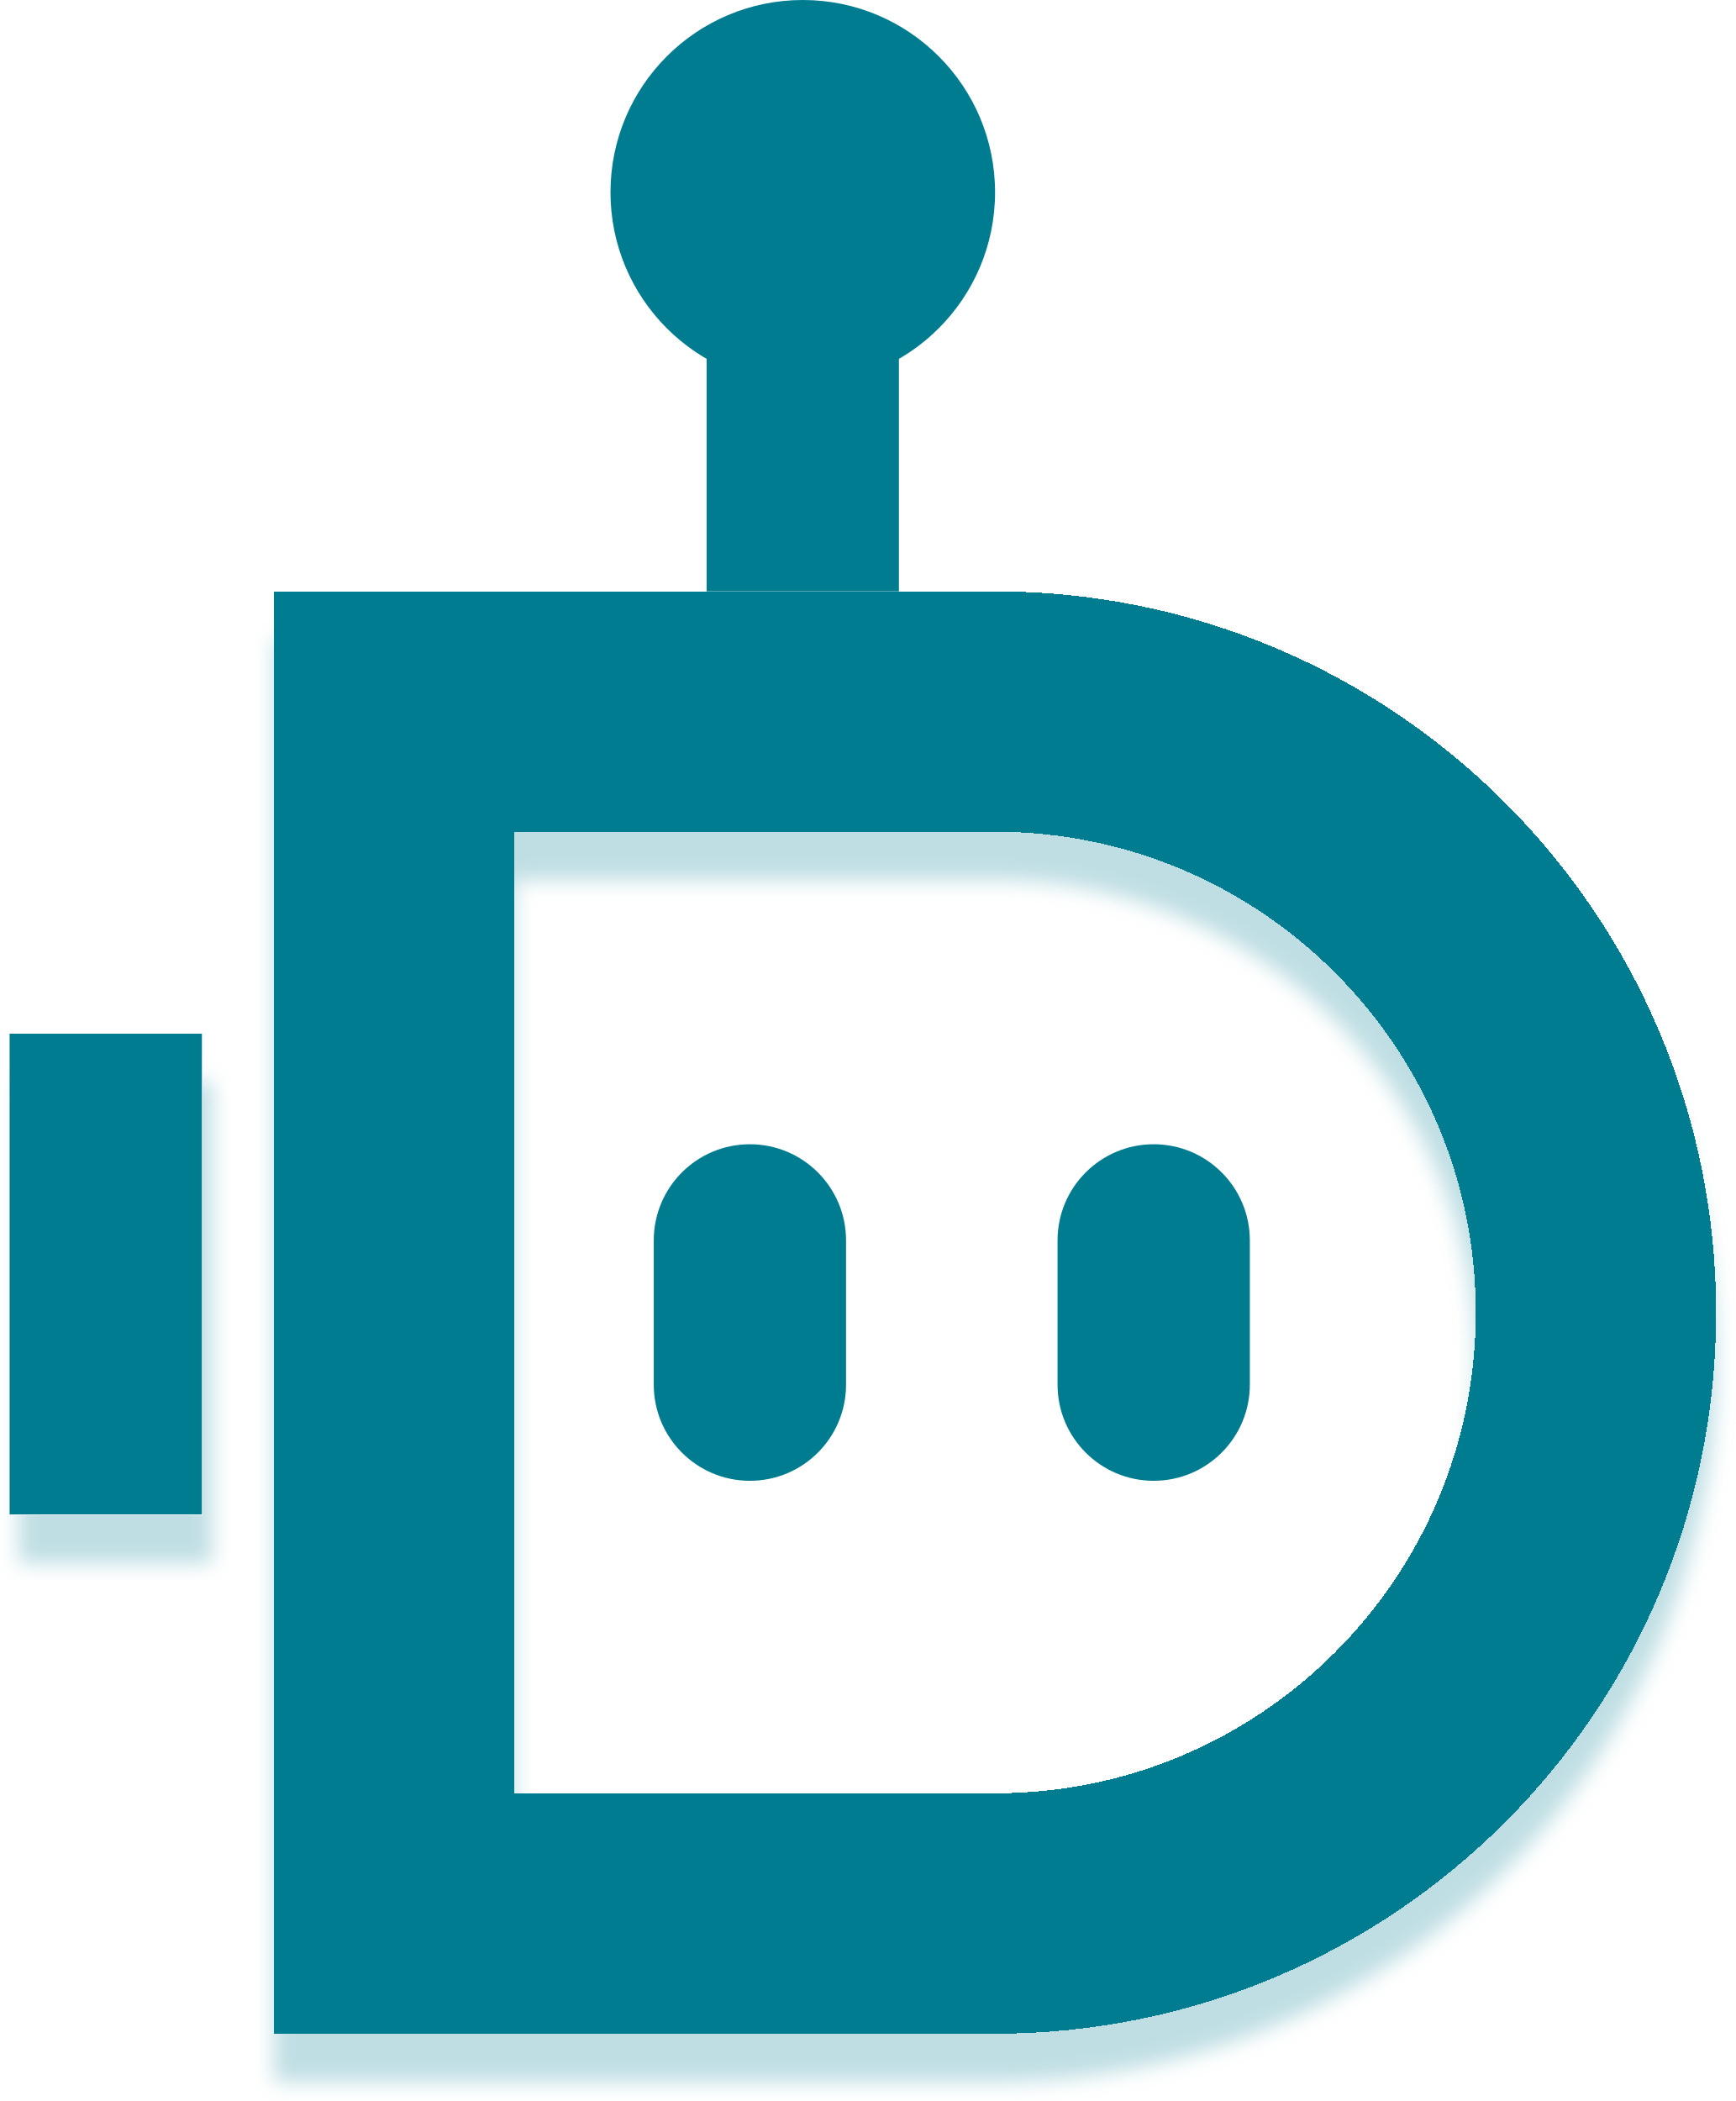
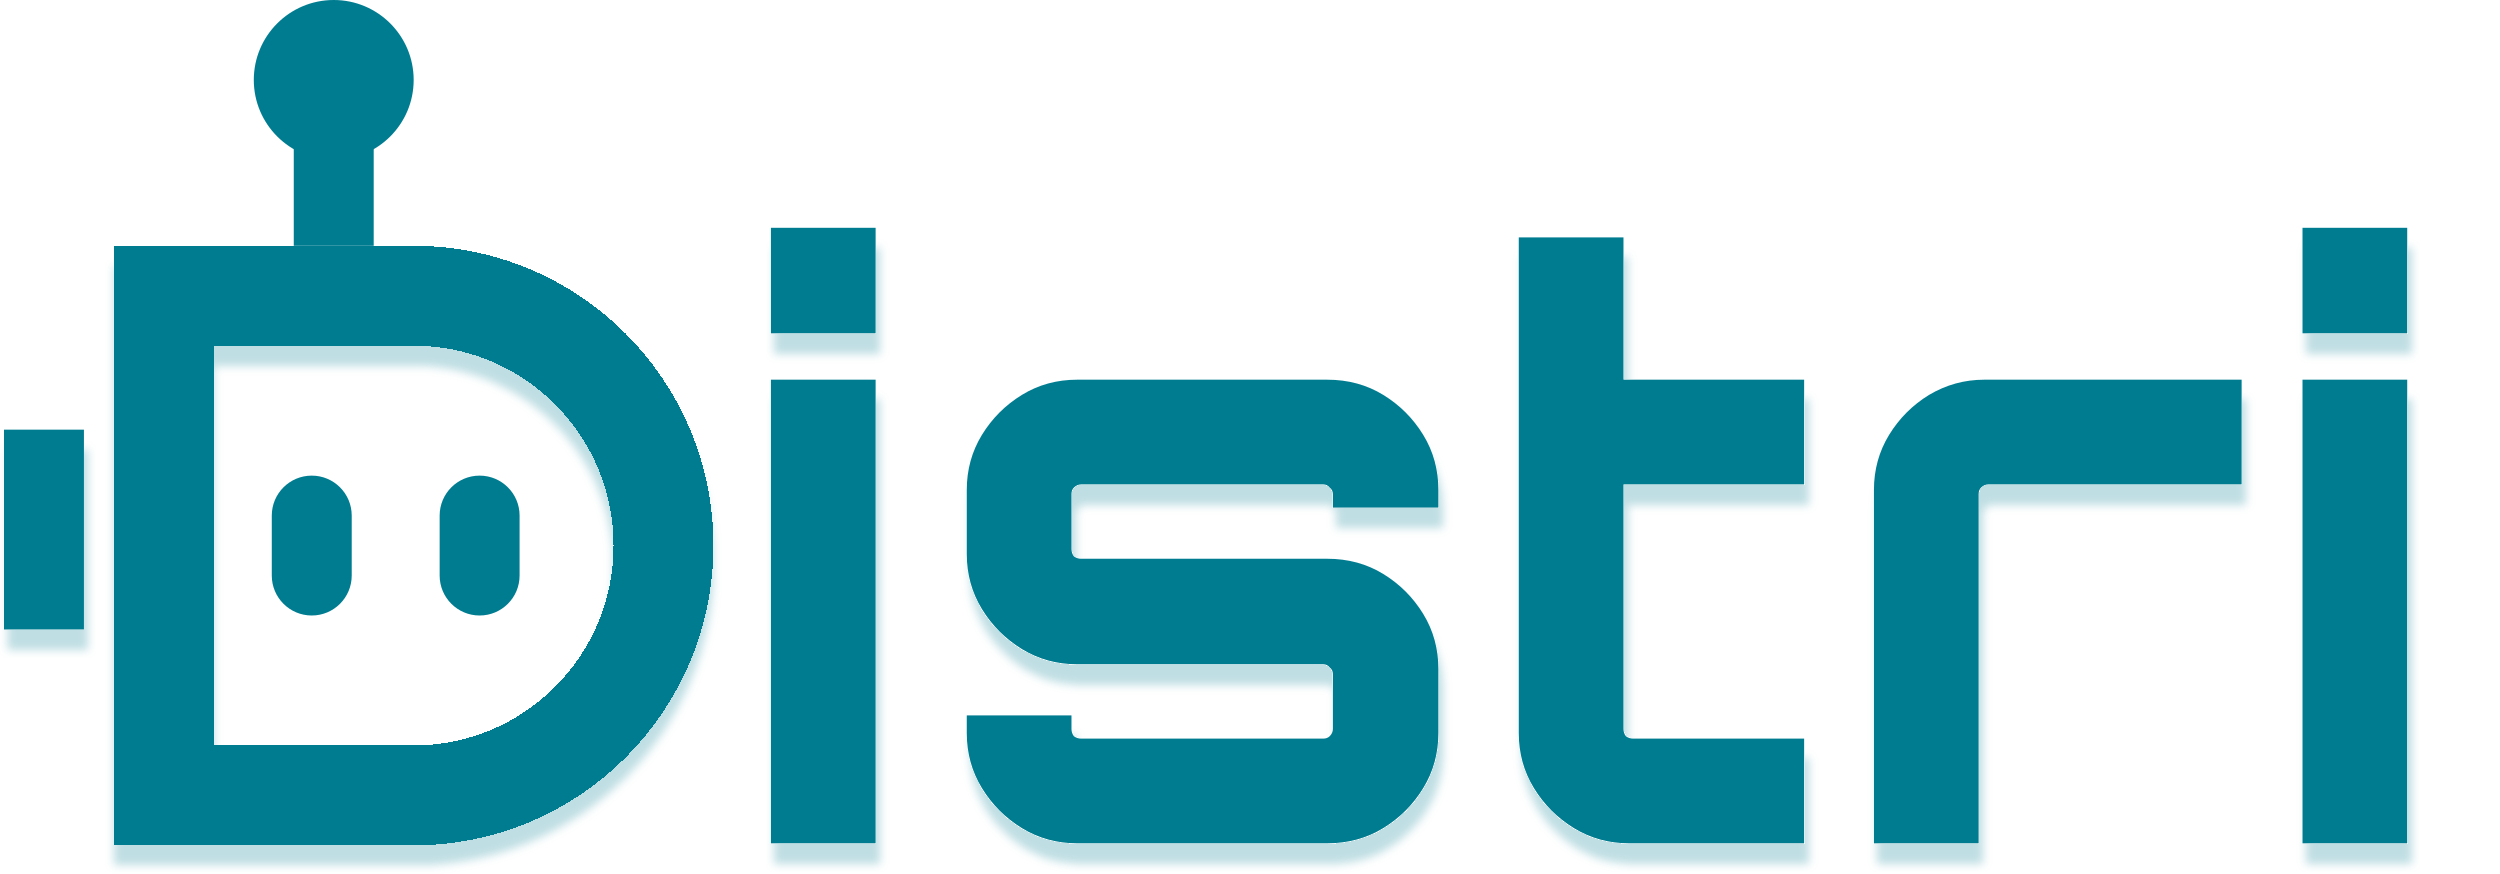
- <svg xmlns="http://www.w3.org/2000/svg" width="361" height="437" viewBox="0 0 361 437" fill="none">
-   <g filter="url(#filter0_d_3_410)">
+ <svg xmlns="http://www.w3.org/2000/svg" width="1251" height="437" viewBox="0 0 1251 437" fill="none">
+   <g filter="url(#filter0_d_4_2)">
+     <path d="M385.761 422V190H438.161V422H385.761ZM385.761 166.8V114H438.161V166.8H385.761ZM538.97 422C528.837 422 519.637 419.467 511.37 414.4C503.104 409.333 496.437 402.667 491.37 394.4C486.304 386.133 483.77 376.933 483.77 366.8V358H536.17V364.8C536.17 366.133 536.57 367.333 537.37 368.4C538.437 369.2 539.637 369.6 540.97 369.6H662.17C663.504 369.6 664.57 369.2 665.37 368.4C666.437 367.333 666.97 366.133 666.97 364.8V337.2C666.97 335.867 666.437 334.8 665.37 334C664.57 332.933 663.504 332.4 662.17 332.4H538.97C528.837 332.4 519.637 329.867 511.37 324.8C503.104 319.733 496.437 313.067 491.37 304.8C486.304 296.533 483.77 287.333 483.77 277.2V245.2C483.77 235.067 486.304 225.867 491.37 217.6C496.437 209.333 503.104 202.667 511.37 197.6C519.637 192.533 528.837 190 538.97 190H664.17C674.57 190 683.904 192.533 692.17 197.6C700.437 202.667 707.104 209.333 712.17 217.6C717.237 225.867 719.77 235.067 719.77 245.2V254H666.97V247.2C666.97 245.867 666.437 244.8 665.37 244C664.57 242.933 663.504 242.4 662.17 242.4H540.97C539.637 242.4 538.437 242.933 537.37 244C536.57 244.8 536.17 245.867 536.17 247.2V274.8C536.17 276.133 536.57 277.333 537.37 278.4C538.437 279.2 539.637 279.6 540.97 279.6H664.17C674.57 279.6 683.904 282.133 692.17 287.2C700.437 292.267 707.104 298.933 712.17 307.2C717.237 315.467 719.77 324.667 719.77 334.8V366.8C719.77 376.933 717.237 386.133 712.17 394.4C707.104 402.667 700.437 409.333 692.17 414.4C683.904 419.467 674.57 422 664.17 422H538.97ZM815.189 422C805.056 422 795.856 419.467 787.589 414.4C779.322 409.333 772.656 402.667 767.589 394.4C762.522 386.133 759.989 376.933 759.989 366.8V118.8H812.389V190H902.789V242.4H812.389V364.8C812.389 366.133 812.789 367.333 813.589 368.4C814.656 369.2 815.856 369.6 817.189 369.6H902.789V422H815.189ZM937.714 422V245.2C937.714 235.067 940.247 225.867 945.314 217.6C950.381 209.333 957.047 202.667 965.314 197.6C973.847 192.533 983.047 190 992.914 190H1121.71V242.4H994.914C993.581 242.4 992.381 242.933 991.314 244C990.514 244.8 990.114 245.867 990.114 247.2V422H937.714ZM1152.17 422V190H1204.57V422H1152.17ZM1152.17 166.8V114H1204.57V166.8H1152.17Z" fill="#007C91" />
+   </g>
+   <g filter="url(#filter1_d_4_2)">
    <path d="M207 148C276.036 148 332 203.964 332 273C332 342.036 276.036 398 207 398H82V148H207Z" stroke="#007C91" stroke-width="50" shape-rendering="crispEdges" />
  </g>
  <path d="M147 63H187V123H147V63Z" fill="#007C91" />
  <path d="M220 258C220 246.954 228.954 238 240 238C251.046 238 260 246.954 260 258V288C260 299.046 251.046 308 240 308C228.954 308 220 299.046 220 288V258Z" fill="#007C91" />
  <path d="M136 258C136 246.954 144.954 238 156 238C167.046 238 176 246.954 176 258V288C176 299.046 167.046 308 156 308C144.954 308 136 299.046 136 288V258Z" fill="#007C91" />
-   <g filter="url(#filter1_d_3_410)">
+   <g filter="url(#filter2_d_4_2)">
    <path d="M2 215H42V315H2V215Z" fill="#007C91" />
  </g>
  <circle cx="167" cy="40" r="40" fill="#007C91" />
  <defs>
-     <filter id="filter0_d_3_410" x="53" y="123" width="308" height="314" filterUnits="userSpaceOnUse" color-interpolation-filters="sRGB">
+     <filter id="filter0_d_4_2" x="383.761" y="114" width="826.806" height="322" filterUnits="userSpaceOnUse" color-interpolation-filters="sRGB">
+       <feFlood flood-opacity="0" result="BackgroundImageFix" />
+       <feColorMatrix in="SourceAlpha" type="matrix" values="0 0 0 0 0 0 0 0 0 0 0 0 0 0 0 0 0 0 127 0" result="hardAlpha" />
+       <feOffset dx="2" dy="10" />
+       <feGaussianBlur stdDeviation="2" />
+       <feComposite in2="hardAlpha" operator="out" />
+       <feColorMatrix type="matrix" values="0 0 0 0 0 0 0 0 0 0.486 0 0 0 0 0.569 0 0 0 0.25 0" />
+       <feBlend mode="normal" in2="BackgroundImageFix" result="effect1_dropShadow_4_2" />
+       <feBlend mode="normal" in="SourceGraphic" in2="effect1_dropShadow_4_2" result="shape" />
+     </filter>
+     <filter id="filter1_d_4_2" x="53" y="123" width="308" height="314" filterUnits="userSpaceOnUse" color-interpolation-filters="sRGB">
      <feFlood flood-opacity="0" result="BackgroundImageFix" />
      <feColorMatrix in="SourceAlpha" type="matrix" values="0 0 0 0 0 0 0 0 0 0 0 0 0 0 0 0 0 0 127 0" result="hardAlpha" />
      <feOffset dy="10" />
      <feGaussianBlur stdDeviation="2" />
      <feComposite in2="hardAlpha" operator="out" />
      <feColorMatrix type="matrix" values="0 0 0 0 0 0 0 0 0 0.486 0 0 0 0 0.569 0 0 0 0.25 0" />
-       <feBlend mode="normal" in2="BackgroundImageFix" result="effect1_dropShadow_3_410" />
-       <feBlend mode="normal" in="SourceGraphic" in2="effect1_dropShadow_3_410" result="shape" />
+       <feBlend mode="normal" in2="BackgroundImageFix" result="effect1_dropShadow_4_2" />
+       <feBlend mode="normal" in="SourceGraphic" in2="effect1_dropShadow_4_2" result="shape" />
    </filter>
-     <filter id="filter1_d_3_410" x="0" y="215" width="48" height="114" filterUnits="userSpaceOnUse" color-interpolation-filters="sRGB">
+     <filter id="filter2_d_4_2" x="0" y="215" width="48" height="114" filterUnits="userSpaceOnUse" color-interpolation-filters="sRGB">
      <feFlood flood-opacity="0" result="BackgroundImageFix" />
      <feColorMatrix in="SourceAlpha" type="matrix" values="0 0 0 0 0 0 0 0 0 0 0 0 0 0 0 0 0 0 127 0" result="hardAlpha" />
      <feOffset dx="2" dy="10" />
      <feGaussianBlur stdDeviation="2" />
      <feComposite in2="hardAlpha" operator="out" />
      <feColorMatrix type="matrix" values="0 0 0 0 0 0 0 0 0 0.486 0 0 0 0 0.569 0 0 0 0.25 0" />
-       <feBlend mode="normal" in2="BackgroundImageFix" result="effect1_dropShadow_3_410" />
-       <feBlend mode="normal" in="SourceGraphic" in2="effect1_dropShadow_3_410" result="shape" />
+       <feBlend mode="normal" in2="BackgroundImageFix" result="effect1_dropShadow_4_2" />
+       <feBlend mode="normal" in="SourceGraphic" in2="effect1_dropShadow_4_2" result="shape" />
    </filter>
  </defs>
</svg>
